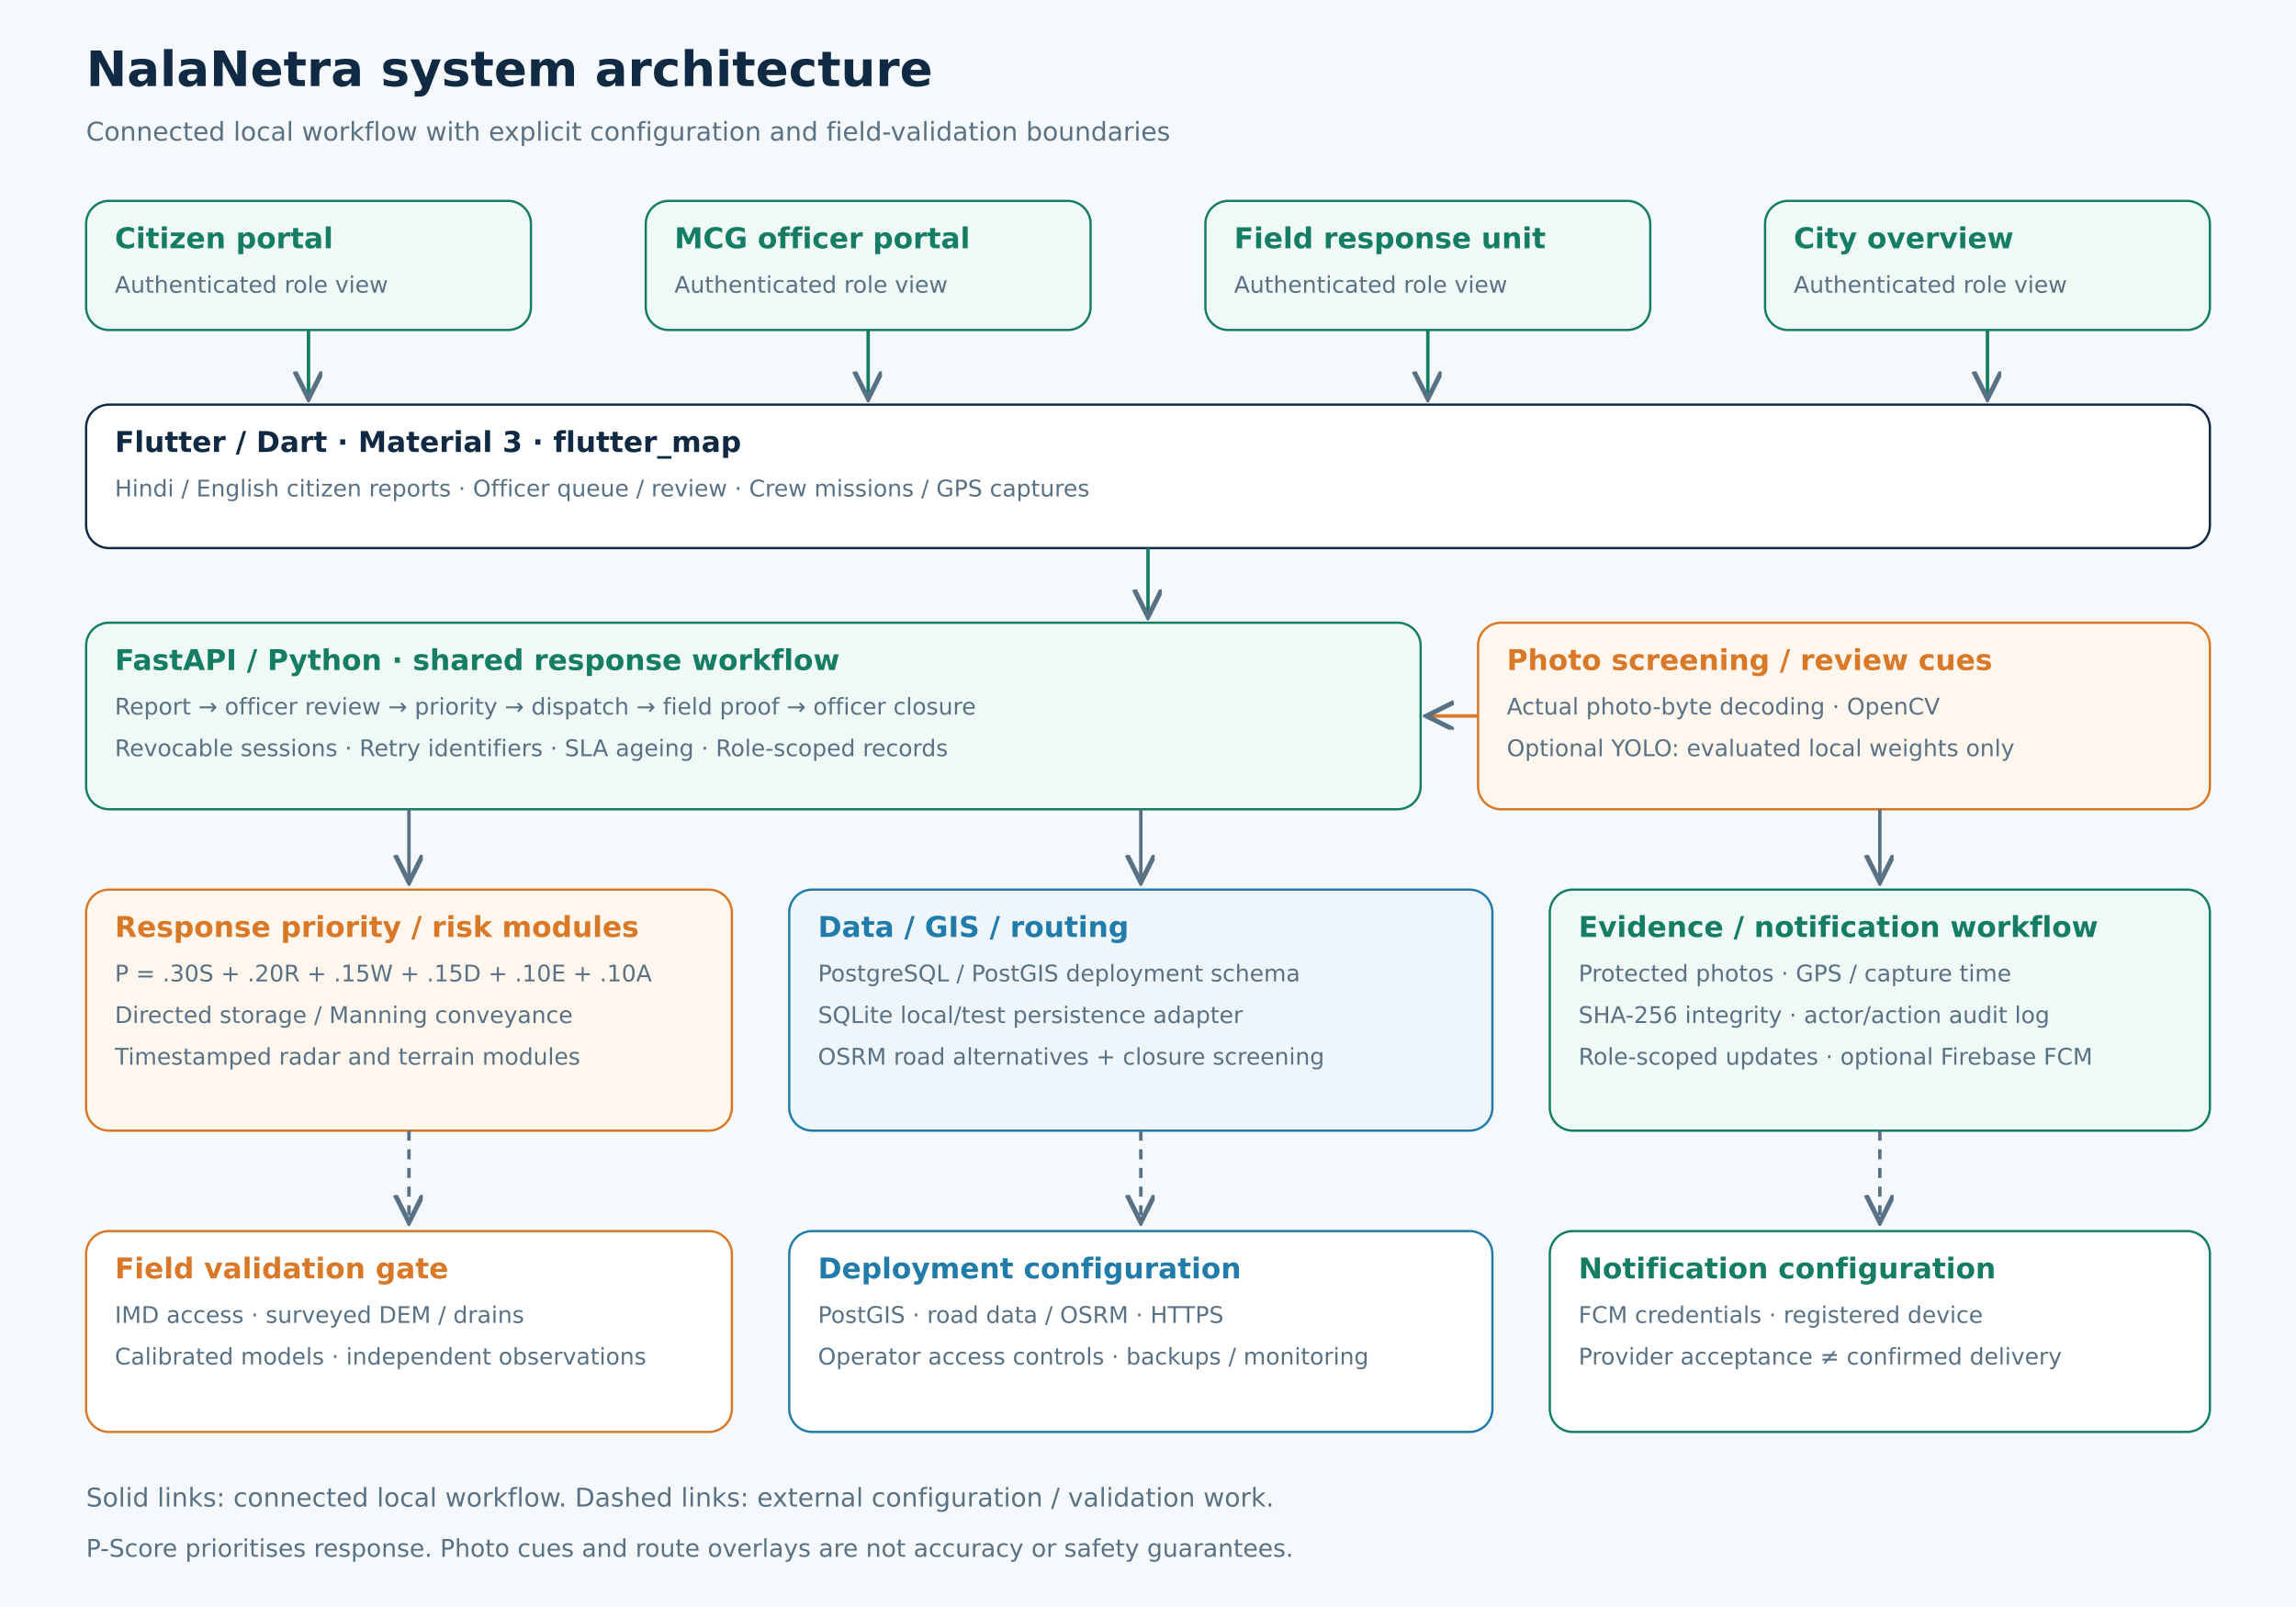
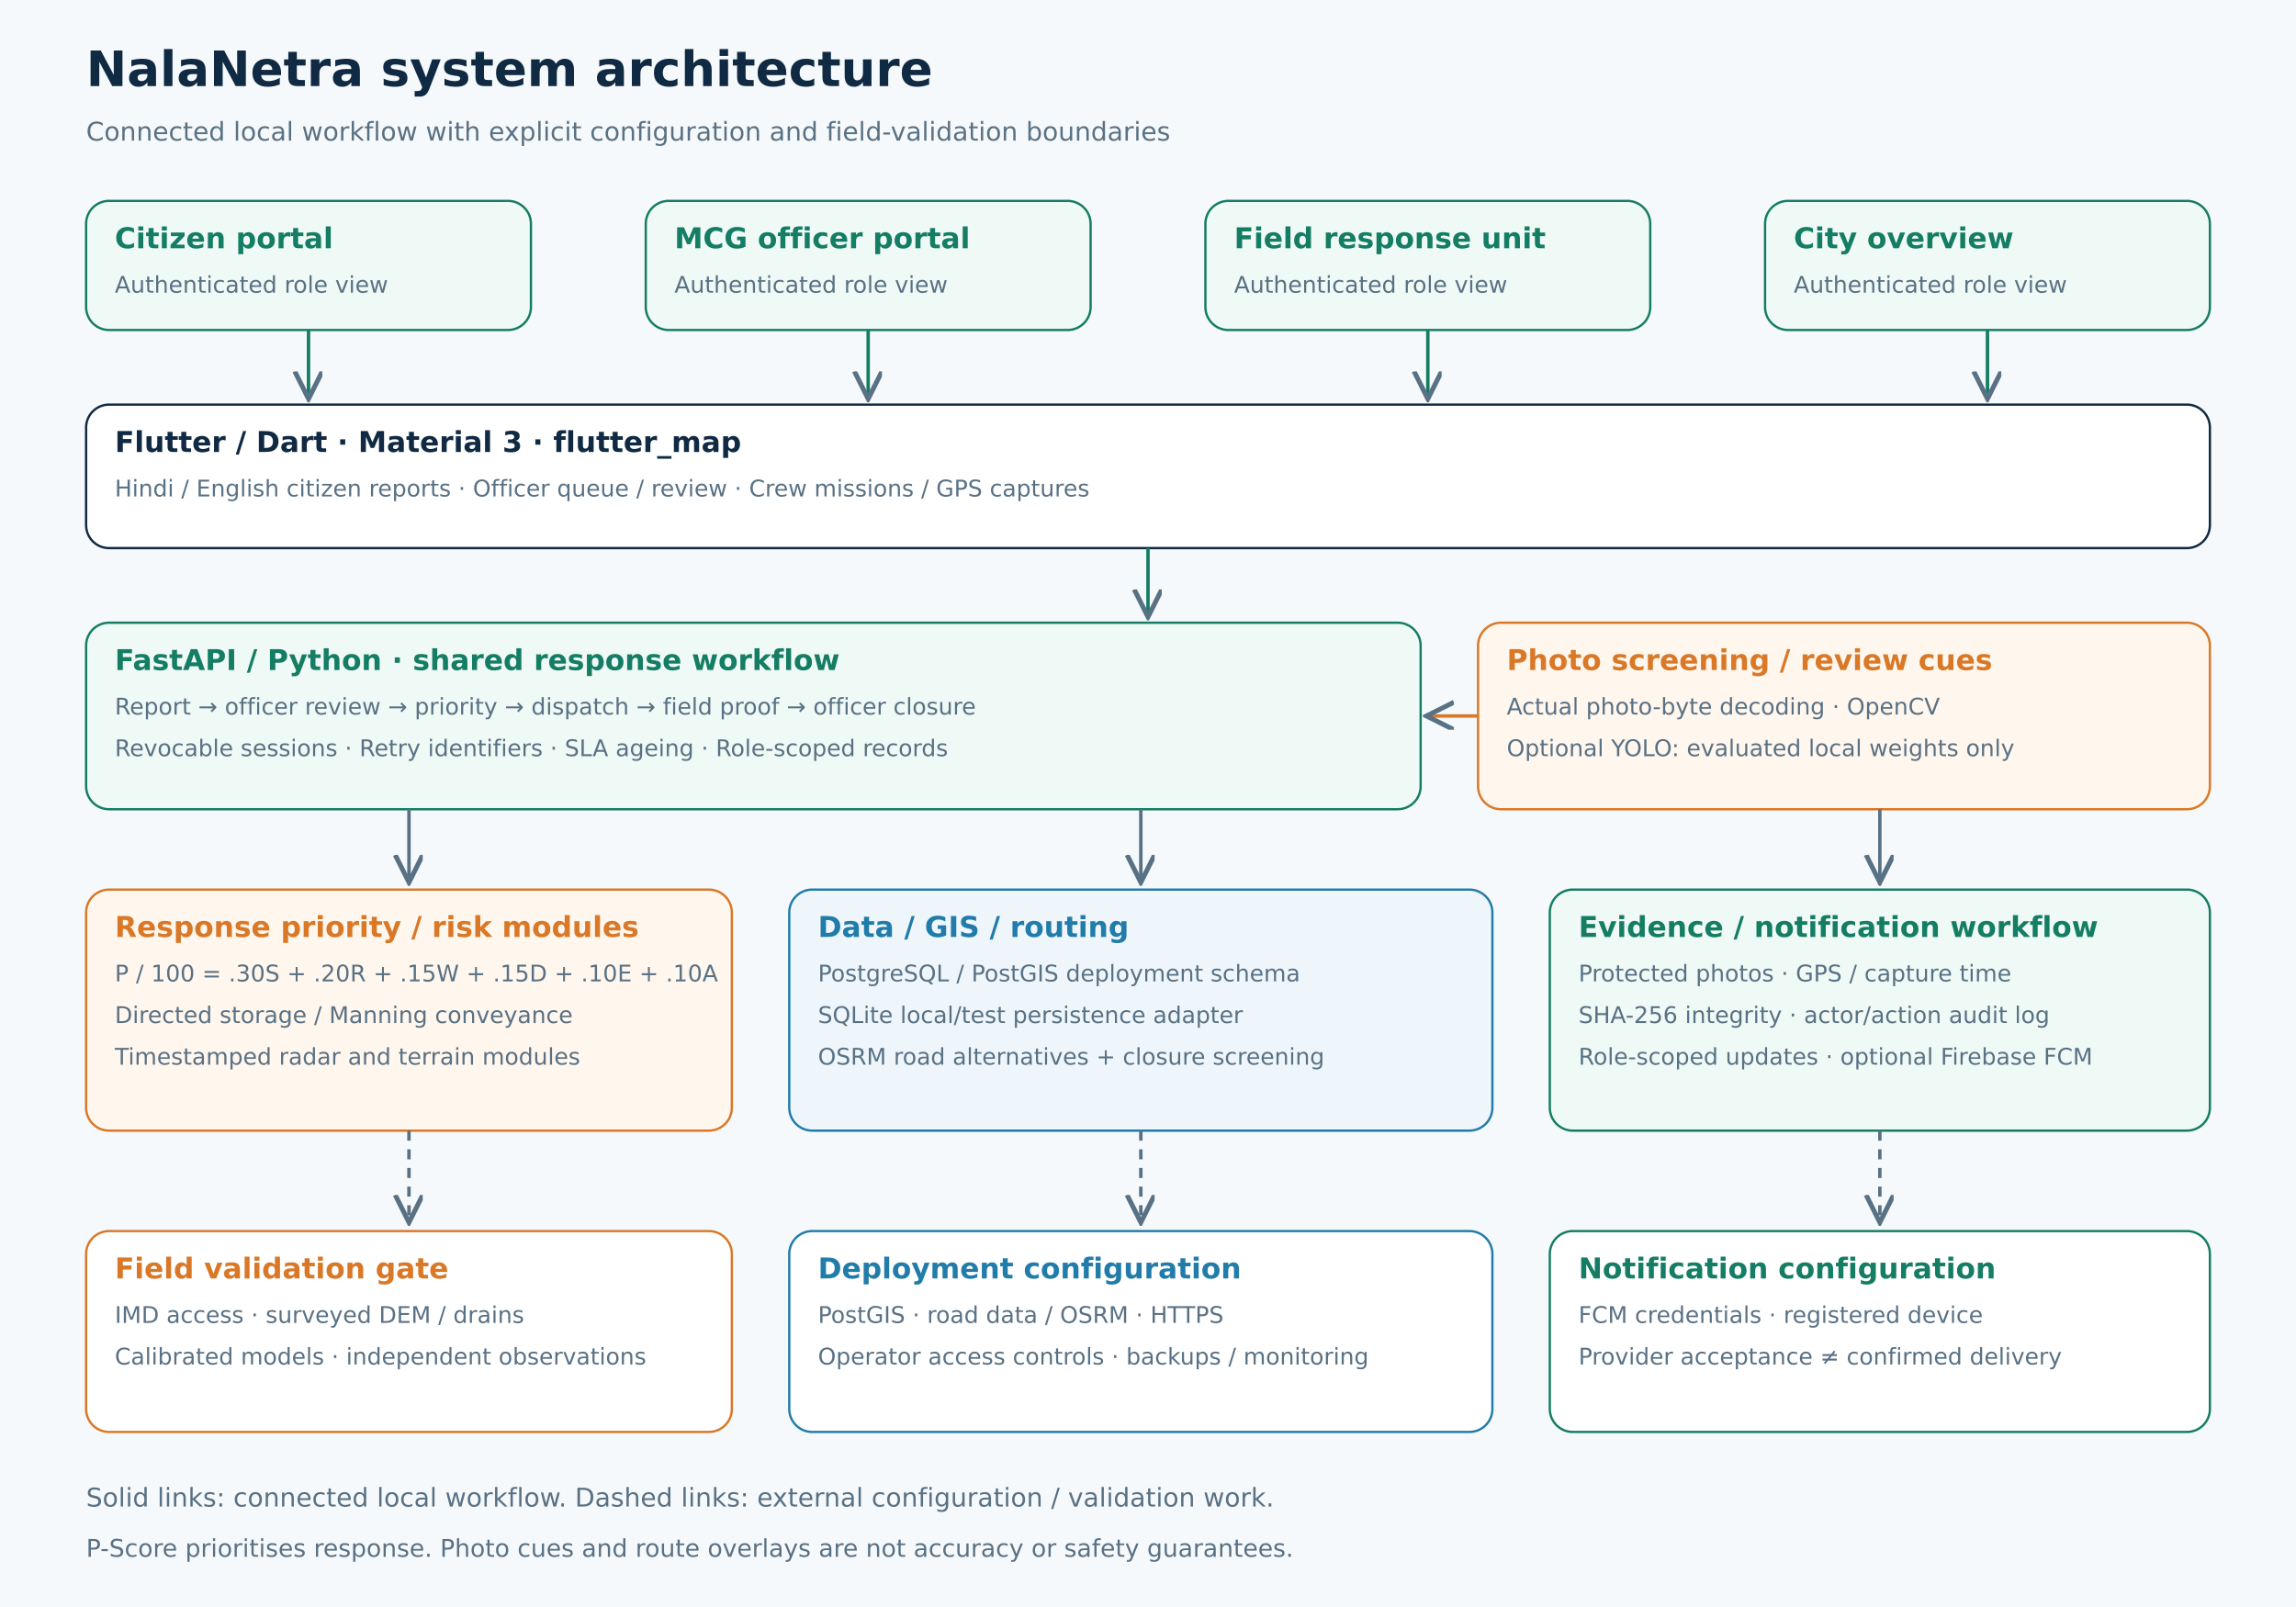
<svg xmlns="http://www.w3.org/2000/svg" viewBox="0 0 1600 1120">
  <defs>
    <marker id="arrow" markerWidth="9" markerHeight="9" refX="8" refY="4" orient="auto">
      <path d="M0 0 L8 4 L0 8" fill="none" stroke="#597184" stroke-width="1.4" />
    </marker>
  </defs>
  <rect width="1600" height="1120" fill="#f6f9fb" />
  <text x="60" y="60" font-family="DejaVu Sans,Arial,sans-serif" font-size="34" fill="#102a43" font-weight="800">NalaNetra system architecture</text>
  <text x="60" y="98" font-family="DejaVu Sans,Arial,sans-serif" font-size="18" fill="#597184" font-weight="500">Connected local workflow with explicit configuration and field-validation boundaries</text>
  <rect x="60" y="140" width="310" height="90" rx="16" fill="#eff9f5" stroke="#147d64" stroke-width="1.6" />
  <text x="80" y="173" font-family="DejaVu Sans,Arial,sans-serif" font-size="20" fill="#147d64" font-weight="700">Citizen portal</text>
  <text x="80" y="204" font-family="DejaVu Sans,Arial,sans-serif" font-size="16" fill="#597184" font-weight="500">Authenticated role view</text>
  <path d="M215,230 L215,278" stroke="#147d64" stroke-width="2.4" fill="none" marker-end="url(#arrow)" />
  <rect x="450" y="140" width="310" height="90" rx="16" fill="#eff9f5" stroke="#147d64" stroke-width="1.6" />
  <text x="470" y="173" font-family="DejaVu Sans,Arial,sans-serif" font-size="20" fill="#147d64" font-weight="700">MCG officer portal</text>
  <text x="470" y="204" font-family="DejaVu Sans,Arial,sans-serif" font-size="16" fill="#597184" font-weight="500">Authenticated role view</text>
  <path d="M605,230 L605,278" stroke="#147d64" stroke-width="2.4" fill="none" marker-end="url(#arrow)" />
  <rect x="840" y="140" width="310" height="90" rx="16" fill="#eff9f5" stroke="#147d64" stroke-width="1.6" />
  <text x="860" y="173" font-family="DejaVu Sans,Arial,sans-serif" font-size="20" fill="#147d64" font-weight="700">Field response unit</text>
  <text x="860" y="204" font-family="DejaVu Sans,Arial,sans-serif" font-size="16" fill="#597184" font-weight="500">Authenticated role view</text>
  <path d="M995,230 L995,278" stroke="#147d64" stroke-width="2.4" fill="none" marker-end="url(#arrow)" />
  <rect x="1230" y="140" width="310" height="90" rx="16" fill="#eff9f5" stroke="#147d64" stroke-width="1.6" />
  <text x="1250" y="173" font-family="DejaVu Sans,Arial,sans-serif" font-size="20" fill="#147d64" font-weight="700">City overview</text>
  <text x="1250" y="204" font-family="DejaVu Sans,Arial,sans-serif" font-size="16" fill="#597184" font-weight="500">Authenticated role view</text>
  <path d="M1385,230 L1385,278" stroke="#147d64" stroke-width="2.4" fill="none" marker-end="url(#arrow)" />
  <rect x="60" y="282" width="1480" height="100" rx="16" fill="#ffffff" stroke="#102a43" stroke-width="1.6" />
  <text x="80" y="315" font-family="DejaVu Sans,Arial,sans-serif" font-size="20" fill="#102a43" font-weight="700">Flutter / Dart · Material 3 · flutter_map</text>
  <text x="80" y="346" font-family="DejaVu Sans,Arial,sans-serif" font-size="16" fill="#597184" font-weight="500">Hindi / English citizen reports · Officer queue / review · Crew missions / GPS captures</text>
  <path d="M800,382 L800,430" stroke="#147d64" stroke-width="2.4" fill="none" marker-end="url(#arrow)" />
  <rect x="60" y="434" width="930" height="130" rx="16" fill="#eff9f5" stroke="#147d64" stroke-width="1.6" />
  <text x="80" y="467" font-family="DejaVu Sans,Arial,sans-serif" font-size="20" fill="#147d64" font-weight="700">FastAPI / Python · shared response workflow</text>
  <text x="80" y="498" font-family="DejaVu Sans,Arial,sans-serif" font-size="16" fill="#597184" font-weight="500">Report → officer review → priority → dispatch → field proof → officer closure</text>
  <text x="80" y="527" font-family="DejaVu Sans,Arial,sans-serif" font-size="16" fill="#597184" font-weight="500">Revocable sessions · Retry identifiers · SLA ageing · Role-scoped records</text>
  <rect x="1030" y="434" width="510" height="130" rx="16" fill="#fff6ed" stroke="#d97827" stroke-width="1.6" />
  <text x="1050" y="467" font-family="DejaVu Sans,Arial,sans-serif" font-size="20" fill="#d97827" font-weight="700">Photo screening / review cues</text>
  <text x="1050" y="498" font-family="DejaVu Sans,Arial,sans-serif" font-size="16" fill="#597184" font-weight="500">Actual photo-byte decoding · OpenCV</text>
  <text x="1050" y="527" font-family="DejaVu Sans,Arial,sans-serif" font-size="16" fill="#597184" font-weight="500">Optional YOLO: evaluated local weights only</text>
  <path d="M1030,499 L994,499" stroke="#d97827" stroke-width="2.4" fill="none" marker-end="url(#arrow)" />
  <path d="M285,564 L285,615" stroke="#597184" stroke-width="2.4" fill="none" marker-end="url(#arrow)" />
  <path d="M795,564 L795,615" stroke="#597184" stroke-width="2.4" fill="none" marker-end="url(#arrow)" />
  <path d="M1310,564 L1310,615" stroke="#597184" stroke-width="2.4" fill="none" marker-end="url(#arrow)" />
  <rect x="60" y="620" width="450" height="168" rx="16" fill="#fff6ed" stroke="#d97827" stroke-width="1.6" />
  <text x="80" y="653" font-family="DejaVu Sans,Arial,sans-serif" font-size="20" fill="#d97827" font-weight="700">Response priority / risk modules</text>
-   <text x="80" y="684" font-family="DejaVu Sans,Arial,sans-serif" font-size="16" fill="#597184" font-weight="500">P = .30S + .20R + .15W + .15D + .10E + .10A</text>
+   <text x="80" y="684" font-family="DejaVu Sans,Arial,sans-serif" font-size="16" fill="#597184" font-weight="500">P / 100 = .30S + .20R + .15W + .15D + .10E + .10A</text>
  <text x="80" y="713" font-family="DejaVu Sans,Arial,sans-serif" font-size="16" fill="#597184" font-weight="500">Directed storage / Manning conveyance</text>
  <text x="80" y="742" font-family="DejaVu Sans,Arial,sans-serif" font-size="16" fill="#597184" font-weight="500">Timestamped radar and terrain modules</text>
  <rect x="550" y="620" width="490" height="168" rx="16" fill="#eef6fb" stroke="#217caa" stroke-width="1.6" />
  <text x="570" y="653" font-family="DejaVu Sans,Arial,sans-serif" font-size="20" fill="#217caa" font-weight="700">Data / GIS / routing</text>
  <text x="570" y="684" font-family="DejaVu Sans,Arial,sans-serif" font-size="16" fill="#597184" font-weight="500">PostgreSQL / PostGIS deployment schema</text>
  <text x="570" y="713" font-family="DejaVu Sans,Arial,sans-serif" font-size="16" fill="#597184" font-weight="500">SQLite local/test persistence adapter</text>
  <text x="570" y="742" font-family="DejaVu Sans,Arial,sans-serif" font-size="16" fill="#597184" font-weight="500">OSRM road alternatives + closure screening</text>
  <rect x="1080" y="620" width="460" height="168" rx="16" fill="#eff9f5" stroke="#147d64" stroke-width="1.6" />
  <text x="1100" y="653" font-family="DejaVu Sans,Arial,sans-serif" font-size="20" fill="#147d64" font-weight="700">Evidence / notification workflow</text>
  <text x="1100" y="684" font-family="DejaVu Sans,Arial,sans-serif" font-size="16" fill="#597184" font-weight="500">Protected photos · GPS / capture time</text>
  <text x="1100" y="713" font-family="DejaVu Sans,Arial,sans-serif" font-size="16" fill="#597184" font-weight="500">SHA-256 integrity · actor/action audit log</text>
  <text x="1100" y="742" font-family="DejaVu Sans,Arial,sans-serif" font-size="16" fill="#597184" font-weight="500">Role-scoped updates · optional Firebase FCM</text>
  <path d="M285,788 L285,852" stroke="#597184" stroke-width="2.4" fill="none" marker-end="url(#arrow)" stroke-dasharray="7 6" />
  <path d="M795,788 L795,852" stroke="#597184" stroke-width="2.4" fill="none" marker-end="url(#arrow)" stroke-dasharray="7 6" />
  <path d="M1310,788 L1310,852" stroke="#597184" stroke-width="2.4" fill="none" marker-end="url(#arrow)" stroke-dasharray="7 6" />
  <rect x="60" y="858" width="450" height="140" rx="16" fill="#ffffff" stroke="#d97827" stroke-width="1.6" />
  <text x="80" y="891" font-family="DejaVu Sans,Arial,sans-serif" font-size="20" fill="#d97827" font-weight="700">Field validation gate</text>
  <text x="80" y="922" font-family="DejaVu Sans,Arial,sans-serif" font-size="16" fill="#597184" font-weight="500">IMD access · surveyed DEM / drains</text>
  <text x="80" y="951" font-family="DejaVu Sans,Arial,sans-serif" font-size="16" fill="#597184" font-weight="500">Calibrated models · independent observations</text>
  <rect x="550" y="858" width="490" height="140" rx="16" fill="#ffffff" stroke="#217caa" stroke-width="1.6" />
  <text x="570" y="891" font-family="DejaVu Sans,Arial,sans-serif" font-size="20" fill="#217caa" font-weight="700">Deployment configuration</text>
  <text x="570" y="922" font-family="DejaVu Sans,Arial,sans-serif" font-size="16" fill="#597184" font-weight="500">PostGIS · road data / OSRM · HTTPS</text>
  <text x="570" y="951" font-family="DejaVu Sans,Arial,sans-serif" font-size="16" fill="#597184" font-weight="500">Operator access controls · backups / monitoring</text>
  <rect x="1080" y="858" width="460" height="140" rx="16" fill="#ffffff" stroke="#147d64" stroke-width="1.6" />
  <text x="1100" y="891" font-family="DejaVu Sans,Arial,sans-serif" font-size="20" fill="#147d64" font-weight="700">Notification configuration</text>
  <text x="1100" y="922" font-family="DejaVu Sans,Arial,sans-serif" font-size="16" fill="#597184" font-weight="500">FCM credentials · registered device</text>
  <text x="1100" y="951" font-family="DejaVu Sans,Arial,sans-serif" font-size="16" fill="#597184" font-weight="500">Provider acceptance ≠ confirmed delivery</text>
  <text x="60" y="1050" font-family="DejaVu Sans,Arial,sans-serif" font-size="18" fill="#597184" font-weight="500">Solid links: connected local workflow. Dashed links: external configuration / validation work.</text>
  <text x="60" y="1085" font-family="DejaVu Sans,Arial,sans-serif" font-size="17" fill="#597184" font-weight="500">P-Score prioritises response. Photo cues and route overlays are not accuracy or safety guarantees.</text>
</svg>
